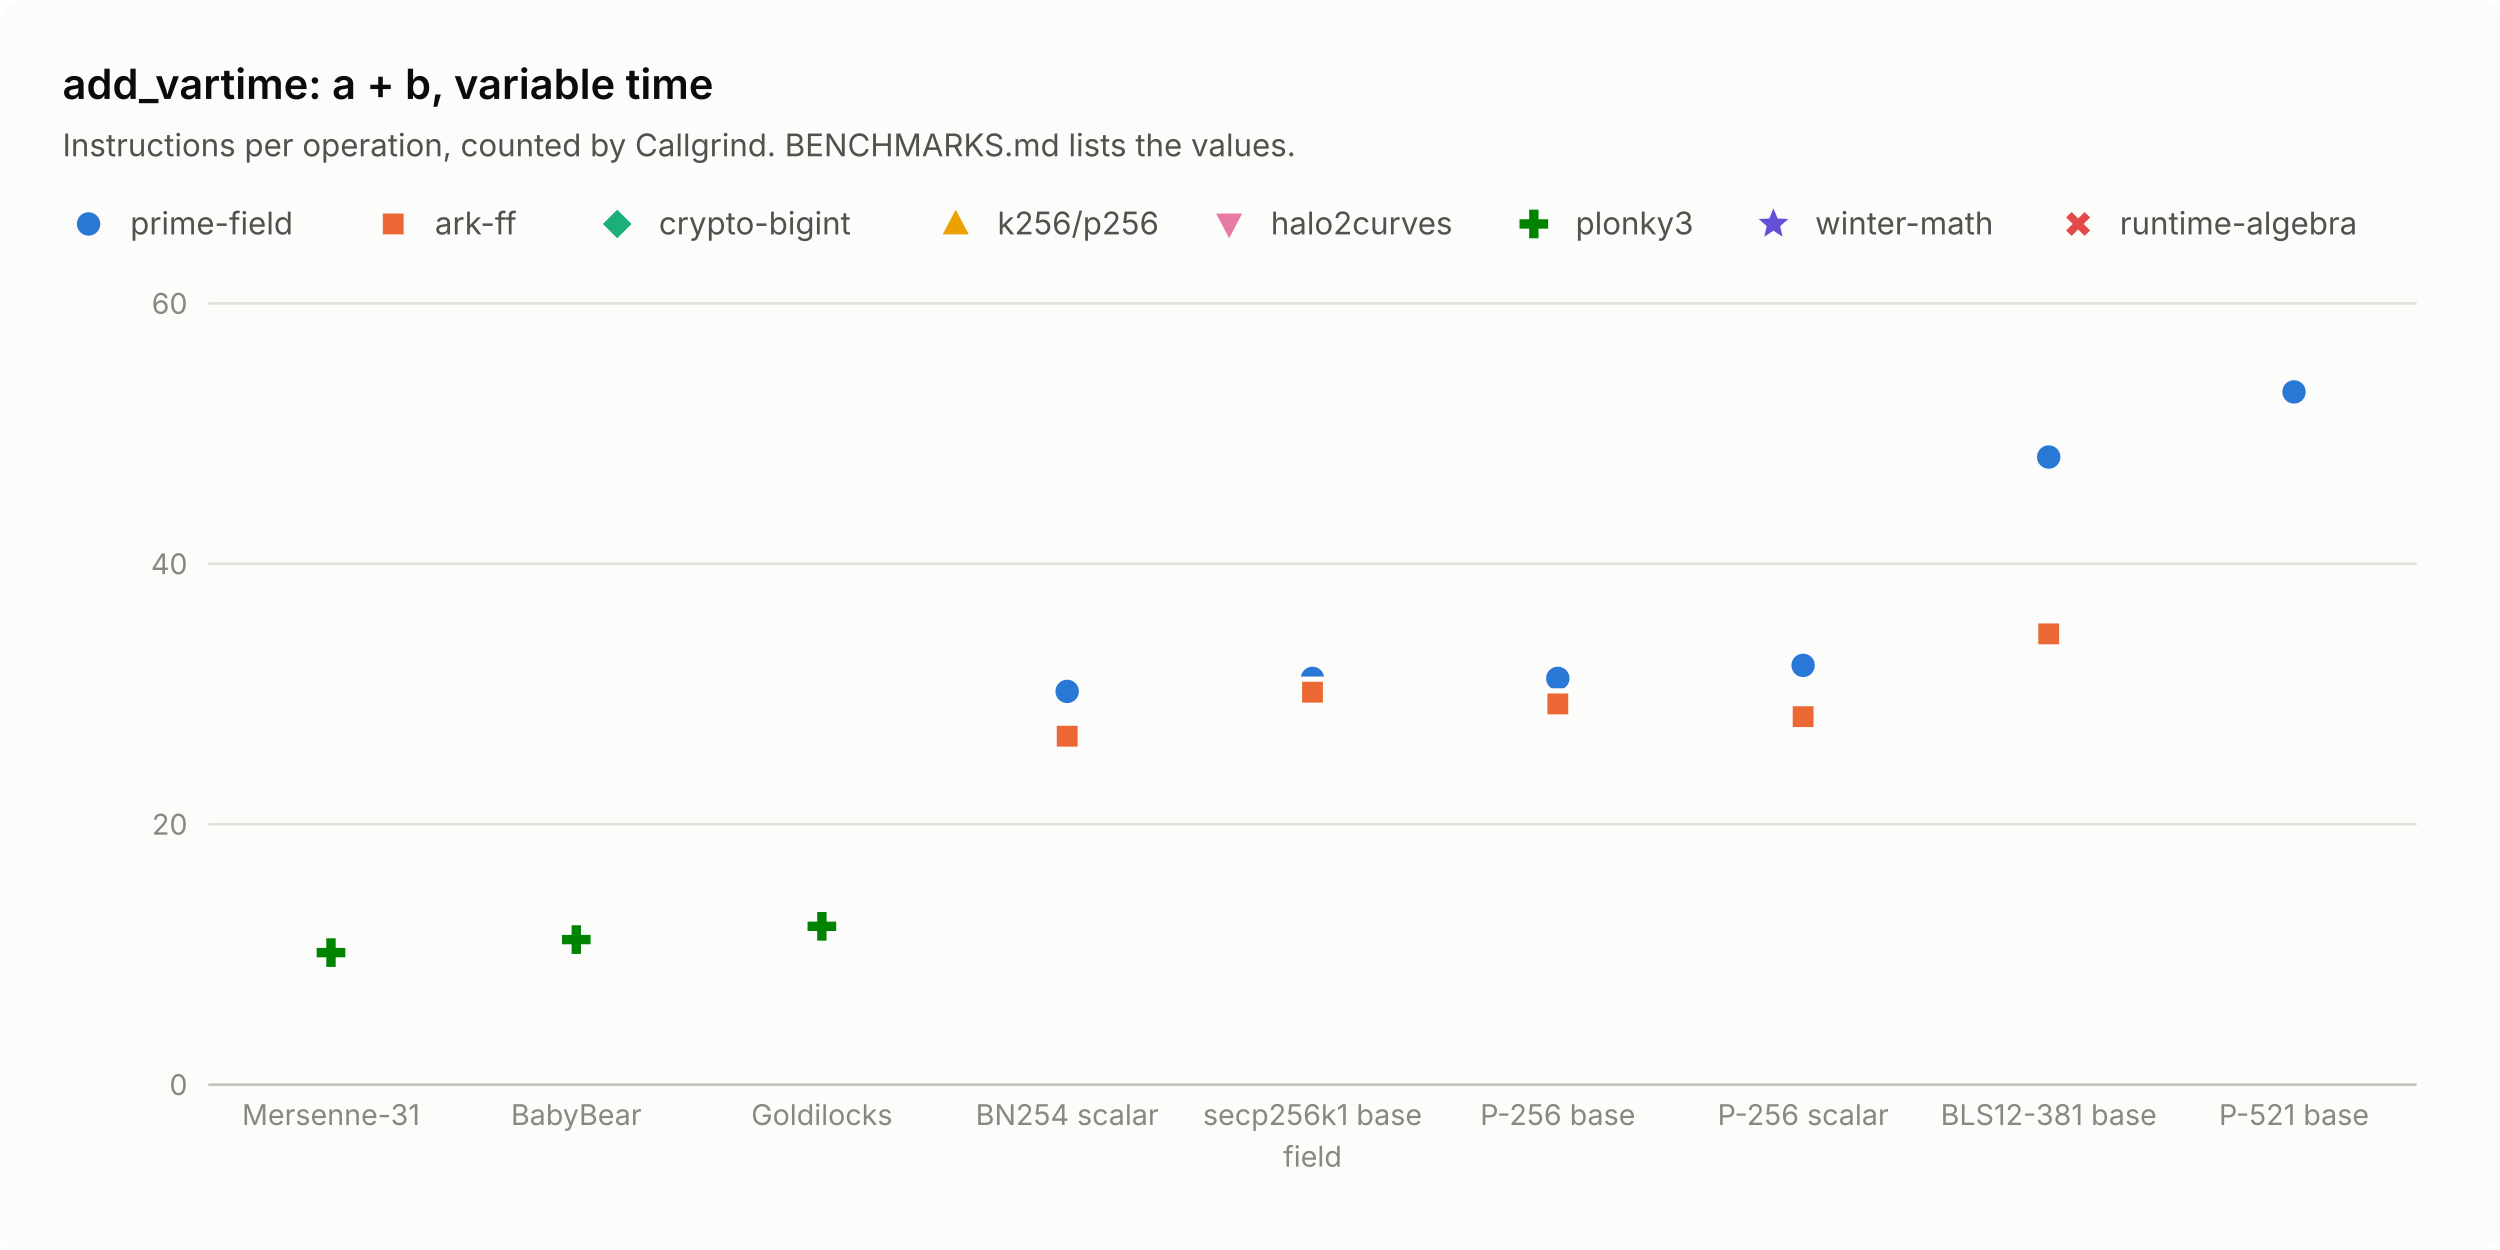
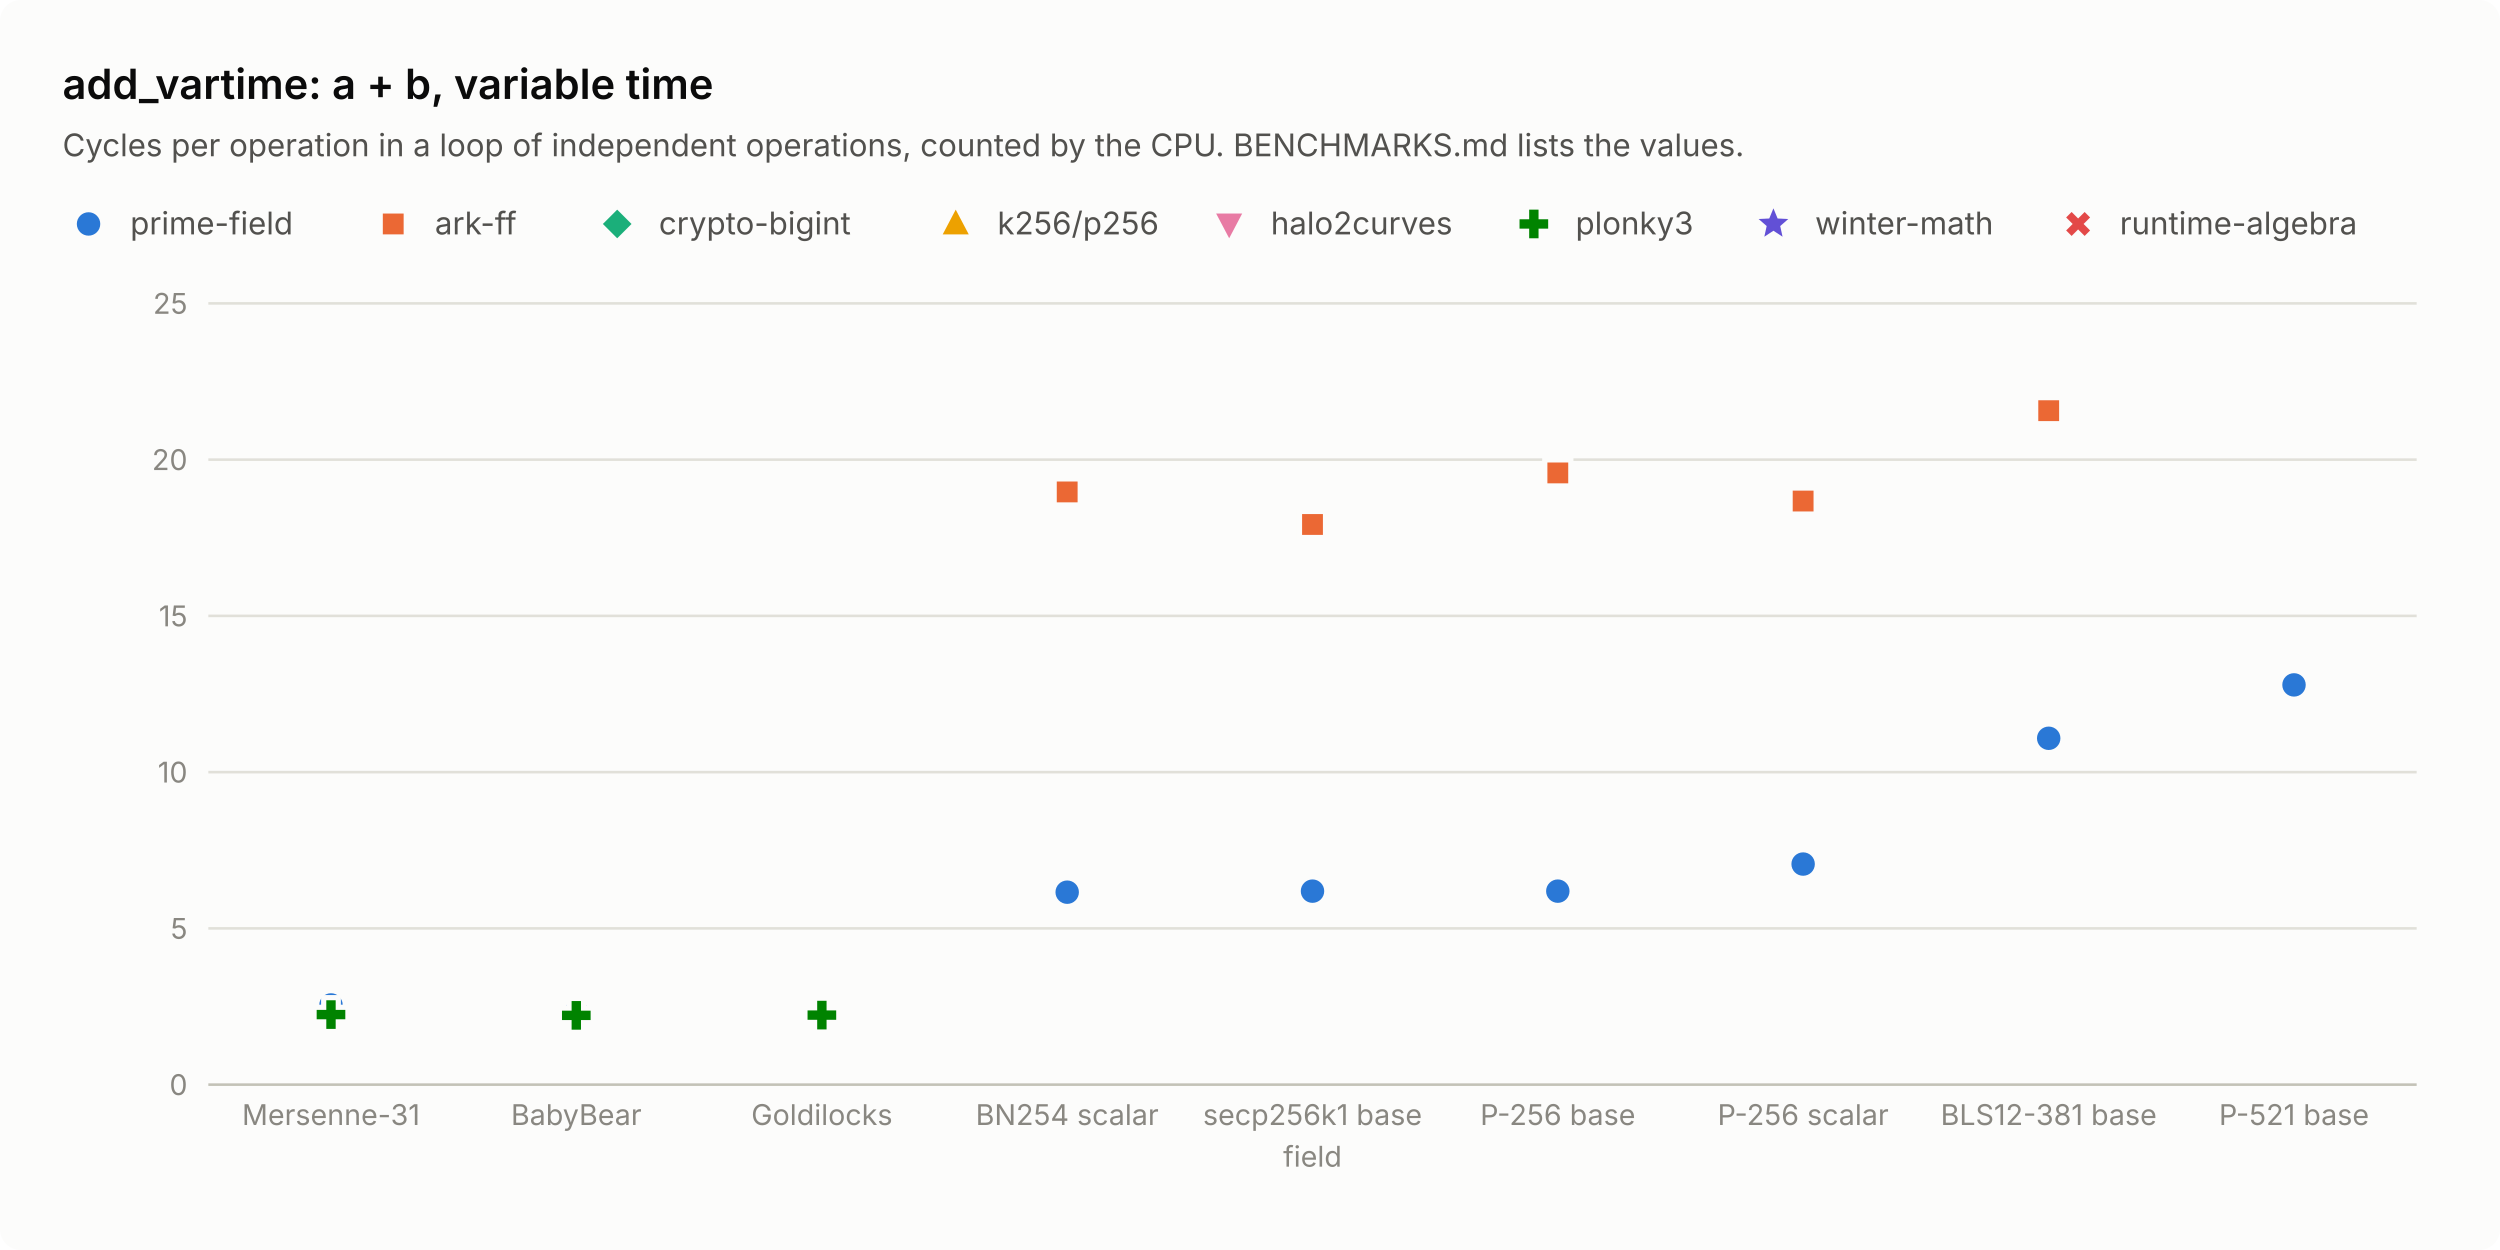
<svg xmlns="http://www.w3.org/2000/svg" width="960" height="480" viewBox="0 0 960 480" role="img" aria-labelledby="title description">
  <style>.grid,.axis{stroke-width:1}.title{font:600 16px system-ui, -apple-system, "Segoe UI", sans-serif}.subtitle,.legend{font:12px system-ui, -apple-system, "Segoe UI", sans-serif}.tick{font:11px system-ui, -apple-system, "Segoe UI", sans-serif;font-variant-numeric:tabular-nums}.line{fill:none;stroke-width:2;stroke-linejoin:round;stroke-linecap:round}.marker{stroke-width:4;paint-order:stroke}.surface{fill:#fcfcfb}.grid{stroke:#e1e0d9}.axis{stroke:#c3c2b7}.title{fill:#0b0b0b}.subtitle,.legend{fill:#52514e}.tick{fill:#898781}.marker{stroke:#fcfcfb}.c0 .line{stroke:#2a78d6}.c0 .marker{fill:#2a78d6}.c1 .line{stroke:#eb6834}.c1 .marker{fill:#eb6834}.c2 .line{stroke:#1baf7a}.c2 .marker{fill:#1baf7a}.c3 .line{stroke:#eda100}.c3 .marker{fill:#eda100}.c4 .line{stroke:#e87ba4}.c4 .marker{fill:#e87ba4}.c5 .line{stroke:#008300}.c5 .marker{fill:#008300}.c6 .line{stroke:#6250d6}.c6 .marker{fill:#6250d6}.c7 .line{stroke:#e34948}.c7 .marker{fill:#e34948}@media (prefers-color-scheme: dark){.surface{fill:#1a1a19}.grid{stroke:#2c2c2a}.axis{stroke:#383835}.title{fill:#f0efec}.subtitle,.legend{fill:#c3c2b7}.tick{fill:#898781}.marker{stroke:#1a1a19}.c0 .line{stroke:#3987e5}.c0 .marker{fill:#3987e5}.c1 .line{stroke:#d95926}.c1 .marker{fill:#d95926}.c2 .line{stroke:#199e70}.c2 .marker{fill:#199e70}.c3 .line{stroke:#c98500}.c3 .marker{fill:#c98500}.c4 .line{stroke:#d55181}.c4 .marker{fill:#d55181}.c5 .line{stroke:#008300}.c5 .marker{fill:#008300}.c6 .line{stroke:#9085e9}.c6 .marker{fill:#9085e9}.c7 .line{stroke:#e66767}.c7 .marker{fill:#e66767}}</style>
  <rect class="surface" width="960" height="480" rx="8" />
  <text class="title" x="24" y="38">add_vartime: a + b, variable time</text>
-   <text class="subtitle" x="24" y="60">Instructions per operation, counted by Callgrind. BENCHMARKS.md lists the values.</text>
+   <text class="subtitle" x="24" y="60">Cycles per operation in a loop of independent operations, counted by the CPU. BENCHMARKS.md lists the values.</text>
  <g class="c0">
    <path class="marker" transform="translate(34,86)" d="M0,-4.5A4.5,4.5 0 1 1 0,4.5A4.5,4.5 0 1 1 0,-4.5Z" />
  </g>
  <text class="legend" x="50" y="90">prime-field</text>
  <g class="c1">
    <path class="marker" transform="translate(151,86)" d="M-4,-4H4V4H-4Z" />
  </g>
  <text class="legend" x="167" y="90">ark-ff</text>
  <g class="c2">
    <path class="marker" transform="translate(237,86)" d="M0,-5.5L5.5,0L0,5.5L-5.5,0Z" />
  </g>
  <text class="legend" x="253" y="90">crypto-bigint</text>
  <g class="c3">
    <path class="marker" transform="translate(367,86)" d="M0,-5.5L5,4H-5Z" />
  </g>
  <text class="legend" x="383" y="90">k256/p256</text>
  <g class="c4">
    <path class="marker" transform="translate(472,86)" d="M0,5.5L5,-4H-5Z" />
  </g>
  <text class="legend" x="488" y="90">halo2curves</text>
  <g class="c5">
    <path class="marker" transform="translate(589,86)" d="M-1.8,-5.5H1.8V-1.8H5.5V1.8H1.8V5.5H-1.8V1.8H-5.5V-1.8H-1.8Z" />
  </g>
  <text class="legend" x="605" y="90">plonky3</text>
  <g class="c6">
    <path class="marker" transform="translate(681,86)" d="M0,-6L1.6,-2.1L5.7,-1.9L2.6,0.8L3.5,4.9L0,2.6L-3.5,4.9L-2.6,0.8L-5.7,-1.9L-1.6,-2.1Z" />
  </g>
  <text class="legend" x="697" y="90">winter-math</text>
  <g class="c7">
    <path class="marker" transform="translate(798,86)" d="M-4.6,-2.5L-2.5,-4.6L0,-2.1L2.5,-4.6L4.6,-2.5L2.1,0L4.6,2.5L2.5,4.6L0,2.1L-2.5,4.6L-4.6,2.5L-2.1,0Z" />
  </g>
  <text class="legend" x="814" y="90">runtime-algebra</text>
  <text class="tick" x="72" y="420.5" text-anchor="end">0</text>
-   <path class="grid" d="M80,316.5H928" />
-   <text class="tick" x="72" y="320.5" text-anchor="end">20</text>
-   <path class="grid" d="M80,216.5H928" />
-   <text class="tick" x="72" y="220.5" text-anchor="end">40</text>
+   <path class="grid" d="M80,356.5H928" />
+   <text class="tick" x="72" y="360.5" text-anchor="end">5</text>
+   <path class="grid" d="M80,296.5H928" />
+   <text class="tick" x="72" y="300.5" text-anchor="end">10</text>
+   <path class="grid" d="M80,236.5H928" />
+   <text class="tick" x="72" y="240.5" text-anchor="end">15</text>
+   <path class="grid" d="M80,176.5H928" />
+   <text class="tick" x="72" y="180.5" text-anchor="end">20</text>
  <path class="grid" d="M80,116.5H928" />
-   <text class="tick" x="72" y="120.5" text-anchor="end">60</text>
+   <text class="tick" x="72" y="120.5" text-anchor="end">25</text>
  <path class="axis" d="M80,416.5H928" />
  <text class="tick" x="127.1" y="432" text-anchor="middle">Mersenne-31</text>
  <text class="tick" x="221.3" y="432" text-anchor="middle">BabyBear</text>
  <text class="tick" x="315.6" y="432" text-anchor="middle">Goldilocks</text>
  <text class="tick" x="409.8" y="432" text-anchor="middle">BN254 scalar</text>
  <text class="tick" x="504.0" y="432" text-anchor="middle">secp256k1 base</text>
  <text class="tick" x="598.2" y="432" text-anchor="middle">P-256 base</text>
  <text class="tick" x="692.4" y="432" text-anchor="middle">P-256 scalar</text>
  <text class="tick" x="786.7" y="432" text-anchor="middle">BLS12-381 base</text>
  <text class="tick" x="880.9" y="432" text-anchor="middle">P-521 base</text>
  <text class="tick" x="504.0" y="448" text-anchor="middle">field</text>
  <g class="c0">
-     <path class="marker" transform="translate(127.1,365.8)" d="M0,-4.5A4.5,4.5 0 1 1 0,4.5A4.5,4.5 0 1 1 0,-4.5Z" />
-     <path class="marker" transform="translate(221.3,360.8)" d="M0,-4.5A4.5,4.5 0 1 1 0,4.5A4.5,4.5 0 1 1 0,-4.5Z" />
-     <path class="marker" transform="translate(315.6,355.7)" d="M0,-4.5A4.5,4.5 0 1 1 0,4.5A4.5,4.5 0 1 1 0,-4.5Z" />
-     <path class="marker" transform="translate(409.8,265.5)" d="M0,-4.5A4.5,4.5 0 1 1 0,4.5A4.5,4.5 0 1 1 0,-4.5Z" />
-     <path class="marker" transform="translate(504.0,260.5)" d="M0,-4.5A4.5,4.5 0 1 1 0,4.5A4.5,4.5 0 1 1 0,-4.5Z" />
-     <path class="marker" transform="translate(598.2,260.5)" d="M0,-4.5A4.5,4.5 0 1 1 0,4.5A4.5,4.5 0 1 1 0,-4.5Z" />
-     <path class="marker" transform="translate(692.4,255.5)" d="M0,-4.5A4.5,4.5 0 1 1 0,4.5A4.5,4.5 0 1 1 0,-4.5Z" />
-     <path class="marker" transform="translate(786.7,175.5)" d="M0,-4.5A4.5,4.5 0 1 1 0,4.5A4.5,4.5 0 1 1 0,-4.5Z" />
-     <path class="marker" transform="translate(880.9,150.5)" d="M0,-4.5A4.5,4.5 0 1 1 0,4.5A4.5,4.5 0 1 1 0,-4.5Z" />
+     <path class="marker" transform="translate(127.1,385.9)" d="M0,-4.5A4.5,4.5 0 1 1 0,4.5A4.5,4.5 0 1 1 0,-4.5Z" />
+     <path class="marker" transform="translate(221.3,388.5)" d="M0,-4.5A4.5,4.5 0 1 1 0,4.5A4.5,4.5 0 1 1 0,-4.5Z" />
+     <path class="marker" transform="translate(315.6,389.6)" d="M0,-4.5A4.5,4.5 0 1 1 0,4.5A4.5,4.5 0 1 1 0,-4.5Z" />
+     <path class="marker" transform="translate(409.8,342.6)" d="M0,-4.5A4.5,4.5 0 1 1 0,4.5A4.5,4.5 0 1 1 0,-4.5Z" />
+     <path class="marker" transform="translate(504.0,342.2)" d="M0,-4.5A4.5,4.5 0 1 1 0,4.5A4.5,4.5 0 1 1 0,-4.5Z" />
+     <path class="marker" transform="translate(598.2,342.2)" d="M0,-4.5A4.5,4.5 0 1 1 0,4.5A4.5,4.5 0 1 1 0,-4.5Z" />
+     <path class="marker" transform="translate(692.4,331.8)" d="M0,-4.5A4.5,4.5 0 1 1 0,4.5A4.5,4.5 0 1 1 0,-4.5Z" />
+     <path class="marker" transform="translate(786.7,283.5)" d="M0,-4.5A4.5,4.5 0 1 1 0,4.5A4.5,4.5 0 1 1 0,-4.5Z" />
+     <path class="marker" transform="translate(880.9,263.0)" d="M0,-4.5A4.5,4.5 0 1 1 0,4.5A4.5,4.5 0 1 1 0,-4.5Z" />
  </g>
  <g class="c1">
-     <path class="marker" transform="translate(409.8,282.7)" d="M-4,-4H4V4H-4Z" />
-     <path class="marker" transform="translate(504.0,265.8)" d="M-4,-4H4V4H-4Z" />
-     <path class="marker" transform="translate(598.2,270.3)" d="M-4,-4H4V4H-4Z" />
-     <path class="marker" transform="translate(692.4,275.2)" d="M-4,-4H4V4H-4Z" />
-     <path class="marker" transform="translate(786.7,243.4)" d="M-4,-4H4V4H-4Z" />
+     <path class="marker" transform="translate(409.8,188.9)" d="M-4,-4H4V4H-4Z" />
+     <path class="marker" transform="translate(504.0,201.4)" d="M-4,-4H4V4H-4Z" />
+     <path class="marker" transform="translate(598.2,181.6)" d="M-4,-4H4V4H-4Z" />
+     <path class="marker" transform="translate(692.4,192.4)" d="M-4,-4H4V4H-4Z" />
+     <path class="marker" transform="translate(786.7,157.7)" d="M-4,-4H4V4H-4Z" />
  </g>
  <g class="c2">
</g>
  <g class="c3">
</g>
  <g class="c4">
</g>
  <g class="c5">
-     <path class="marker" transform="translate(127.1,365.8)" d="M-1.8,-5.5H1.8V-1.8H5.5V1.8H1.8V5.5H-1.8V1.8H-5.5V-1.8H-1.8Z" />
-     <path class="marker" transform="translate(221.3,360.8)" d="M-1.8,-5.5H1.8V-1.8H5.5V1.8H1.8V5.5H-1.8V1.8H-5.5V-1.8H-1.8Z" />
-     <path class="marker" transform="translate(315.6,355.7)" d="M-1.8,-5.5H1.8V-1.8H5.5V1.8H1.8V5.5H-1.8V1.8H-5.5V-1.8H-1.8Z" />
+     <path class="marker" transform="translate(127.1,389.6)" d="M-1.8,-5.5H1.8V-1.8H5.5V1.8H1.8V5.5H-1.8V1.8H-5.5V-1.8H-1.8Z" />
+     <path class="marker" transform="translate(221.3,389.9)" d="M-1.8,-5.5H1.8V-1.8H5.5V1.8H1.8V5.5H-1.8V1.8H-5.5V-1.8H-1.8Z" />
+     <path class="marker" transform="translate(315.6,389.8)" d="M-1.8,-5.5H1.8V-1.8H5.5V1.8H1.8V5.5H-1.8V1.8H-5.5V-1.8H-1.8Z" />
  </g>
  <g class="c6">
</g>
  <g class="c7">
</g>
</svg>
